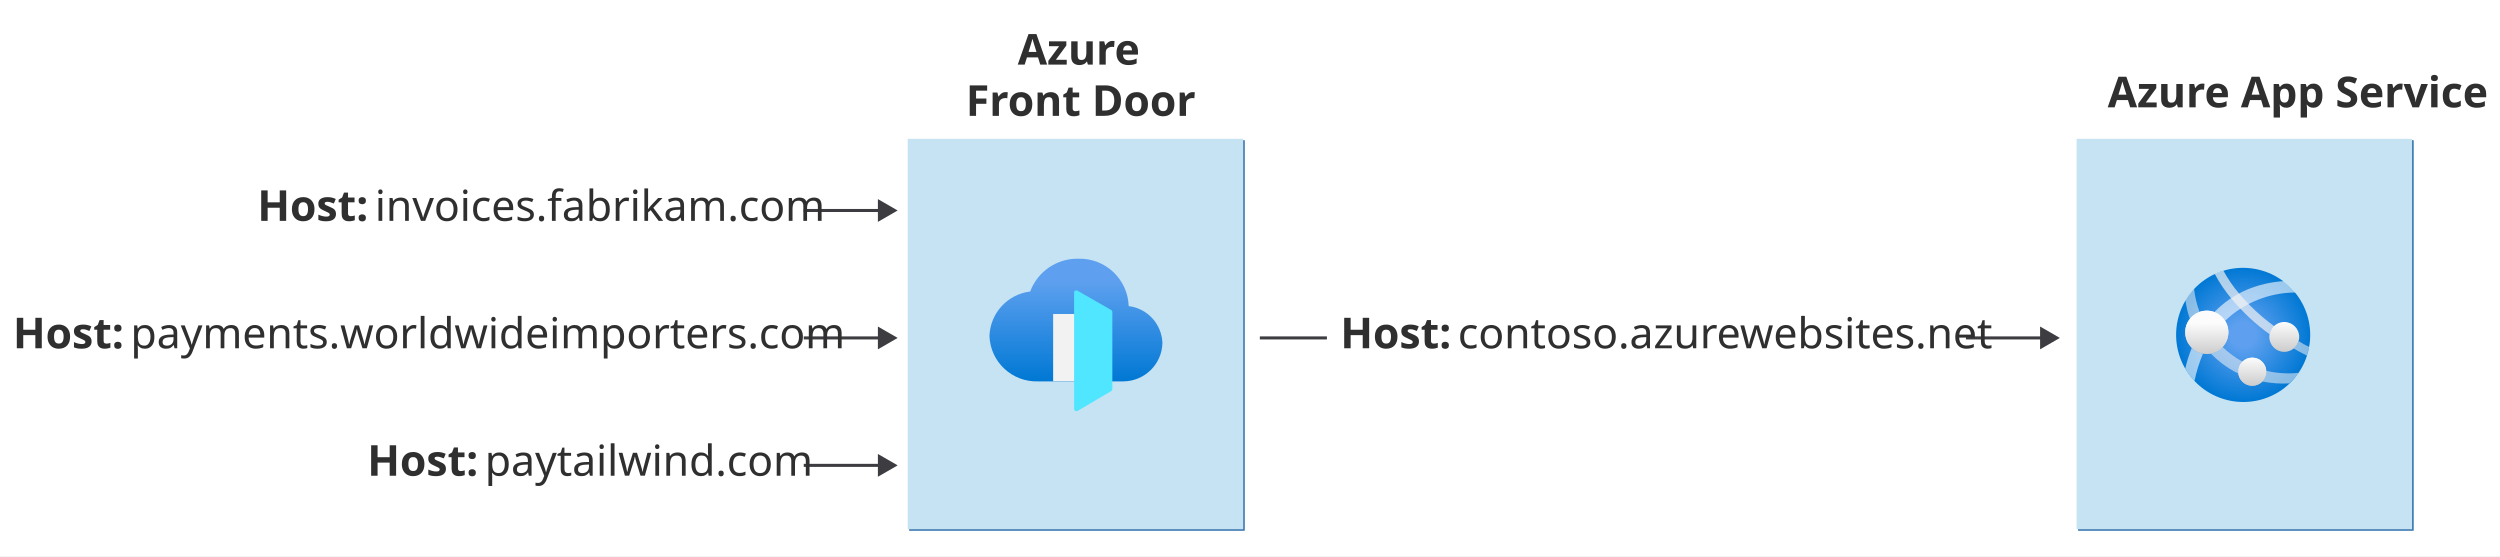
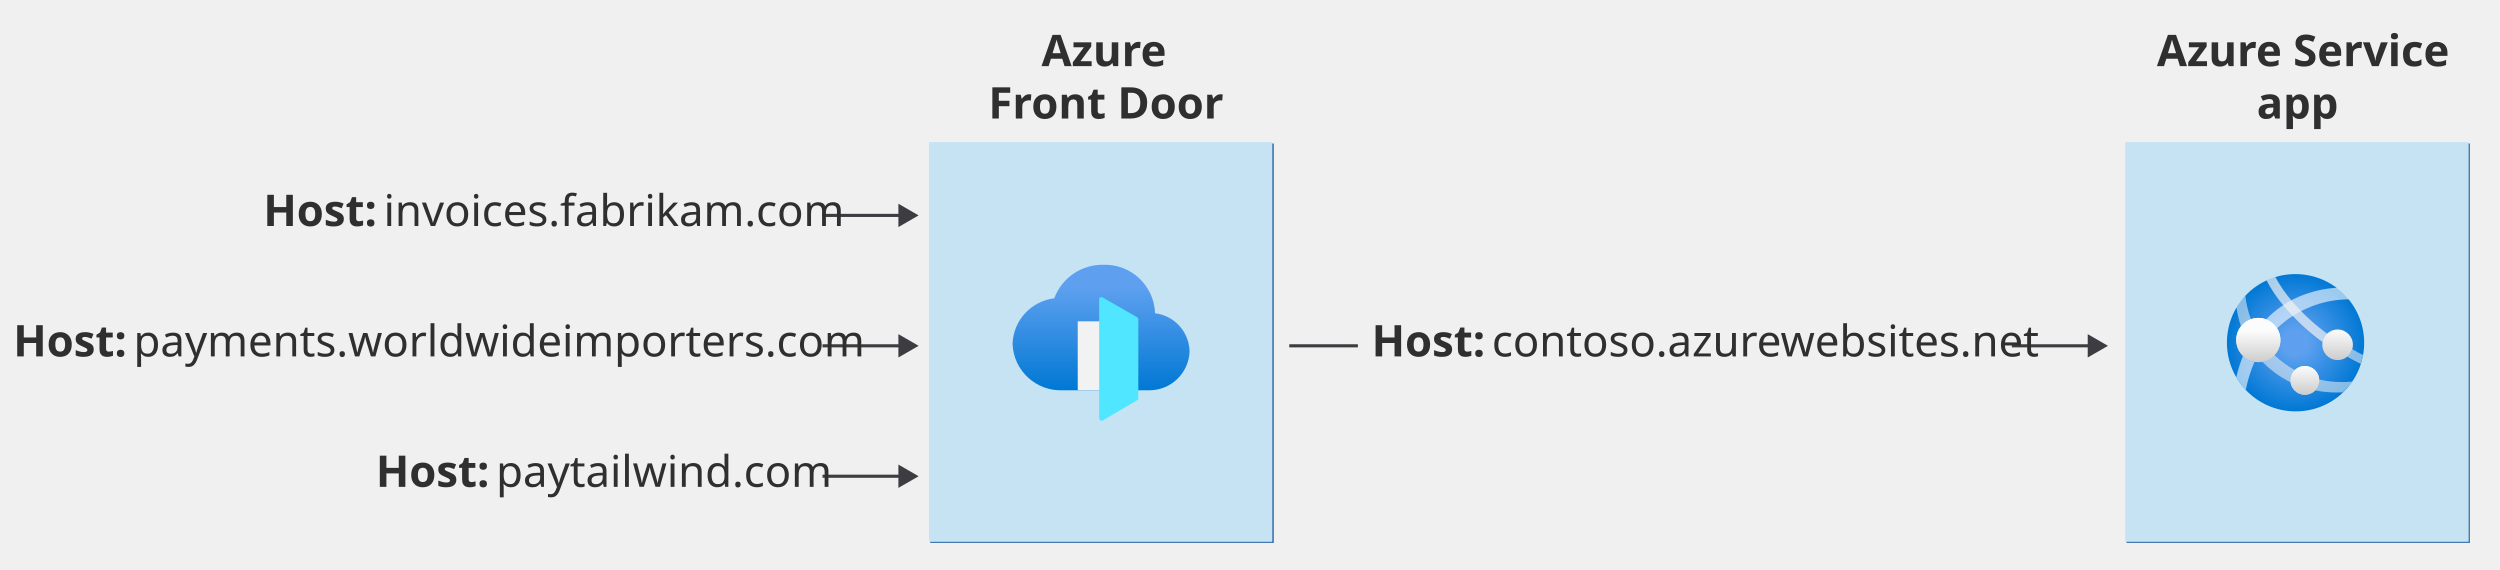
- <svg xmlns="http://www.w3.org/2000/svg" xmlns:xlink="http://www.w3.org/1999/xlink" version="1.1" viewBox="0 0 820 182.44">
-   <rect x="0" y="0" width="820" height="182.44" fill="#ffffff" />
+ <svg xmlns="http://www.w3.org/2000/svg" xmlns:xlink="http://www.w3.org/1999/xlink" version="1.1" viewBox="0 0 801.29 182.44">
  <defs>
    <linearGradient id="linear-gradient" x1="-211.1" y1="-369.03" x2="-211.1" y2="-328.78" gradientTransform="translate(564 -243.92) scale(1 -1)" gradientUnits="userSpaceOnUse">
      <stop offset="0" stop-color="#0078d4" />
      <stop offset=".82" stop-color="#5ea0ef" />
    </linearGradient>
    <radialGradient id="radial-gradient" cx="16872.81" cy="-7522.95" fx="16872.81" fy="-7522.95" r="147.01" gradientTransform="translate(-1795.16 -1018.64) scale(.15 -.15)" gradientUnits="userSpaceOnUse">
      <stop offset=".18" stop-color="#5ea0ef" />
      <stop offset="1" stop-color="#0078d4" />
    </radialGradient>
    <linearGradient id="linear-gradient1" x1="159.89" y1="-360.16" x2="159.81" y2="-349.92" gradientTransform="translate(564 -243.92) scale(1 -1)" gradientUnits="userSpaceOnUse">
      <stop offset="0" stop-color="#ccc" />
      <stop offset="1" stop-color="#fcfcfc" />
    </linearGradient>
    <linearGradient id="linear-gradient2" x1="174.74" y1="-370.45" x2="174.74" y2="-361.25" xlink:href="#linear-gradient1" />
    <linearGradient id="linear-gradient3" x1="185.24" y1="-359.31" x2="185.24" y2="-349.53" xlink:href="#linear-gradient1" />
    <linearGradient id="linear-gradient4" x1="174.74" y1="-370.45" x2="174.74" y2="-361.25" xlink:href="#linear-gradient1" />
  </defs>
  <g isolation="isolate">
    <g id="Shapes">
      <g>
        <g mix-blend-mode="multiply" opacity=".8">
          <rect x="298.23" y="46.04" width="110" height="128" fill="#155ea1" />
          <rect x="298.23" y="46.04" width="110" height="128" fill="#155ea1" />
        </g>
        <g>
          <rect x="297.73" y="45.54" width="110" height="128" fill="#fff" />
          <rect x="297.73" y="45.54" width="110" height="128" fill="#c6e3f3" />
        </g>
      </g>
      <g>
        <g mix-blend-mode="multiply" opacity=".8">
          <rect x="681.63" y="46.04" width="110" height="128" fill="#155ea1" />
          <rect x="681.63" y="46.04" width="110" height="128" fill="#155ea1" />
        </g>
        <g>
          <rect x="681.13" y="45.54" width="110" height="128" fill="#fff" />
          <rect x="681.13" y="45.54" width="110" height="128" fill="#c6e3f3" />
        </g>
      </g>
      <g>
        <path d="M381.27,112.47c-.22-6.2-4.91-11.32-11.06-12.07-.29-8.86-7.69-15.81-16.55-15.54-7-.13-13.32,4.18-15.76,10.75-7.45.91-13.13,7.12-13.36,14.63.32,8.51,7.47,15.15,15.98,14.85h27.27c.23.03.46.03.69,0,6.97-.05,12.64-5.64,12.8-12.61Z" fill="url(#linear-gradient)" />
        <path id="f0276135-0079-4897-a518-21eb63472c16" d="M345.43,102.99h15.95v22.06h-15.95v-22.06Z" fill="#f2f2f2" />
        <path id="e528878d-2ed7-4392-94e6-99c6fc971bcb" d="M364.28,101.57l-11-6.3c-.4-.13-.83.08-.98.47v38.33c0,.42.33.77.76.79h.25l11-6.49c.31-.11.53-.39.54-.72v-25.22c.03-.38-.2-.73-.57-.85Z" fill="#50e6ff" />
      </g>
      <g>
        <line x1="263.63" y1="69.04" x2="289.05" y2="69.04" fill="none" stroke="#3c3c41" stroke-miterlimit="10" />
        <polygon points="287.95 72.78 294.43 69.04 287.95 65.3 287.95 72.78" fill="#3c3c41" />
      </g>
      <g>
        <line x1="263.63" y1="110.84" x2="289.05" y2="110.84" fill="none" stroke="#3c3c41" stroke-miterlimit="10" />
        <polygon points="287.95 114.58 294.43 110.84 287.95 107.1 287.95 114.58" fill="#3c3c41" />
      </g>
      <g>
        <line x1="644.83" y1="110.84" x2="670.25" y2="110.84" fill="none" stroke="#3c3c41" stroke-miterlimit="10" />
        <polygon points="669.15 114.58 675.63 110.84 669.15 107.1 669.15 114.58" fill="#3c3c41" />
      </g>
      <g>
        <line x1="263.63" y1="152.64" x2="289.05" y2="152.64" fill="none" stroke="#3c3c41" stroke-miterlimit="10" />
        <polygon points="287.95 156.38 294.43 152.64 287.95 148.9 287.95 156.38" fill="#3c3c41" />
      </g>
      <line x1="413.23" y1="110.84" x2="435.23" y2="110.84" fill="none" stroke="#3c3c41" stroke-miterlimit="10" />
      <g>
        <path id="ee75dd06-1aca-4f76-9d11-d05a284020ad" d="M749.32,127.23c-9.62,7.46-23.47,5.71-30.93-3.91-7.46-9.62-5.71-23.47,3.91-30.93l.23-.16c9.75-7.28,23.56-5.28,30.84,4.48,7.16,9.59,5.36,23.14-4.06,30.52" fill="url(#radial-gradient)" />
        <path d="M729.82,105.22c6.23-5.93,14.5-9.25,23.1-9.28-1.13-1.4-2.43-2.65-3.86-3.73-4.18.26-8.3,1.22-12.16,2.85-3.98,1.71-7.57,4.19-10.58,7.31,1.44.55,2.67,1.55,3.5,2.85Z" fill="#fff" isolation="isolate" opacity=".6" />
        <path d="M718.91,114.09c-.89,2.21-1.61,4.48-2.15,6.79.48.83,1.02,1.63,1.61,2.39.47.6.91,1.14,1.43,1.69.63-3.09,1.56-6.1,2.8-9-1.38-.25-2.66-.9-3.68-1.87Z" fill="#fff" isolation="isolate" opacity=".6" />
        <path d="M721.45,102.32c-.91-2.46-1.52-5.02-1.79-7.62-1.09,1.14-2.04,2.4-2.85,3.76.29,2.1.79,4.17,1.48,6.17.81-1.06,1.91-1.86,3.16-2.31Z" fill="#f2f2f2" isolation="isolate" opacity=".55" />
        <circle cx="723.83" cy="108.98" r="7.08" fill="url(#linear-gradient1)" />
        <path d="M734.15,121.92c0-1.24.51-2.43,1.4-3.29-2.39-1.31-4.6-2.93-6.56-4.82-1.03,1.11-2.38,1.86-3.86,2.15,1.17,1.2,2.43,2.31,3.76,3.32,1.66,1.25,3.44,2.34,5.31,3.24-.03-.2-.05-.4-.05-.6Z" fill="#f2f2f2" isolation="isolate" opacity=".55" />
        <path d="M750.49,122.46c-2.41,0-4.81-.28-7.16-.83.01.09.01.19,0,.29,0,1.2-.47,2.36-1.32,3.21,2.92.58,5.9.79,8.87.62,1.15-1.04,2.19-2.21,3.09-3.47-1.15.13-2.31.19-3.47.18Z" fill="#f2f2f2" isolation="isolate" opacity=".55" />
        <circle cx="738.74" cy="121.92" r="4.61" fill="url(#linear-gradient2)" />
        <path d="M744.42,109.63c.23-1.01.78-1.92,1.58-2.59-4.27-3.1-8.15-6.71-11.56-10.73-1.99-2.33-3.73-4.87-5.18-7.57-.97.29-1.91.65-2.83,1.09,1.56,2.94,3.43,5.7,5.57,8.24,3.64,4.35,7.82,8.24,12.42,11.56Z" fill="#f2f2f2" isolation="isolate" opacity=".7" />
        <circle cx="749.24" cy="110.51" r="4.9" fill="url(#linear-gradient3)" />
        <path d="M757.46,113.8l-.91-.44h0l-.78-.41h-.16l-.67-.54h-.18l-.8-.52c-.28.95-.86,1.79-1.66,2.39.31.21.65.39.99.57l.21.13.91.49h0l2.23,1.17h0c.31-.94.57-1.9.75-2.88l.08.05Z" fill="#f2f2f2" isolation="isolate" opacity=".55" />
        <circle cx="723.83" cy="108.98" r="7.08" fill="url(#linear-gradient1)" />
        <circle cx="738.74" cy="121.92" r="4.61" fill="url(#linear-gradient4)" />
      </g>
    </g>
    <g id="Text">
-       <text transform="translate(333.82 21.2)" fill="#2f2f2f" font-family="'Segoe UI'" font-size="14" font-weight="700">
+       <text transform="translate(333.82 21.2)" fill="#2f2f2f" font-family="SegoeUI-Bold, 'Segoe UI'" font-size="14" font-weight="700">
        <tspan x="0" y="0">Azure </tspan>
        <tspan x="-17.02" y="16.8">Front Door</tspan>
      </text>
-       <text transform="translate(691.32 35.2)" fill="#2f2f2f" font-family="'Segoe UI'" font-size="14" font-weight="700">
-         <tspan x="0" y="0">Azure App Service </tspan>
+       <text transform="translate(691.32 21.2)" fill="#2f2f2f" font-family="SegoeUI-Bold, 'Segoe UI'" font-size="14" font-weight="700">
+         <tspan x="0" y="0">Azure Service </tspan>
+         <tspan x="31.99" y="16.8">app</tspan>
      </text>
-       <text transform="translate(84.41 72.44)" fill="#2f2f2f" font-family="'Segoe UI'" font-size="14">
-         <tspan x="0" y="0" font-weight="700">Host: </tspan>
-         <tspan x="38.55" y="0">invoices.fabrikam.com</tspan>
+       <text transform="translate(84.41 72.44)" fill="#2f2f2f" font-size="14">
+         <tspan x="0" y="0" font-family="SegoeUI-Bold, 'Segoe UI'" font-weight="700">Host: </tspan>
+         <tspan x="38.55" y="0" font-family="SegoeUI, 'Segoe UI'">invoices.fabrikam.com</tspan>
      </text>
-       <text transform="translate(4.25 114.24)" fill="#2f2f2f" font-family="'Segoe UI'" font-size="14">
-         <tspan x="0" y="0" font-weight="700">Host: </tspan>
-         <tspan x="38.55" y="0">payments.worldwideimporters.com</tspan>
+       <text transform="translate(4.25 114.24)" fill="#2f2f2f" font-size="14">
+         <tspan x="0" y="0" font-family="SegoeUI-Bold, 'Segoe UI'" font-weight="700">Host: </tspan>
+         <tspan x="38.55" y="0" font-family="SegoeUI, 'Segoe UI'">payments.worldwideimporters.com</tspan>
      </text>
-       <text transform="translate(439.63 114.24)" fill="#2f2f2f" font-family="'Segoe UI'" font-size="14">
-         <tspan x="0" y="0" font-weight="700">Host: </tspan>
-         <tspan x="38.55" y="0">contoso.azurewebsites.net</tspan>
+       <text transform="translate(439.63 114.24)" fill="#2f2f2f" font-size="14">
+         <tspan x="0" y="0" font-family="SegoeUI-Bold, 'Segoe UI'" font-weight="700">Host: </tspan>
+         <tspan x="38.55" y="0" font-family="SegoeUI, 'Segoe UI'">contoso.azurewebsites.net</tspan>
      </text>
-       <text transform="translate(120.47 156.04)" fill="#2f2f2f" font-family="'Segoe UI'" font-size="14">
-         <tspan x="0" y="0" font-weight="700">Host: </tspan>
-         <tspan x="38.55" y="0">paytailwind.com</tspan>
+       <text transform="translate(120.47 156.04)" fill="#2f2f2f" font-size="14">
+         <tspan x="0" y="0" font-family="SegoeUI-Bold, 'Segoe UI'" font-weight="700">Host: </tspan>
+         <tspan x="38.55" y="0" font-family="SegoeUI, 'Segoe UI'">paytailwind.com</tspan>
      </text>
    </g>
  </g>
</svg>
